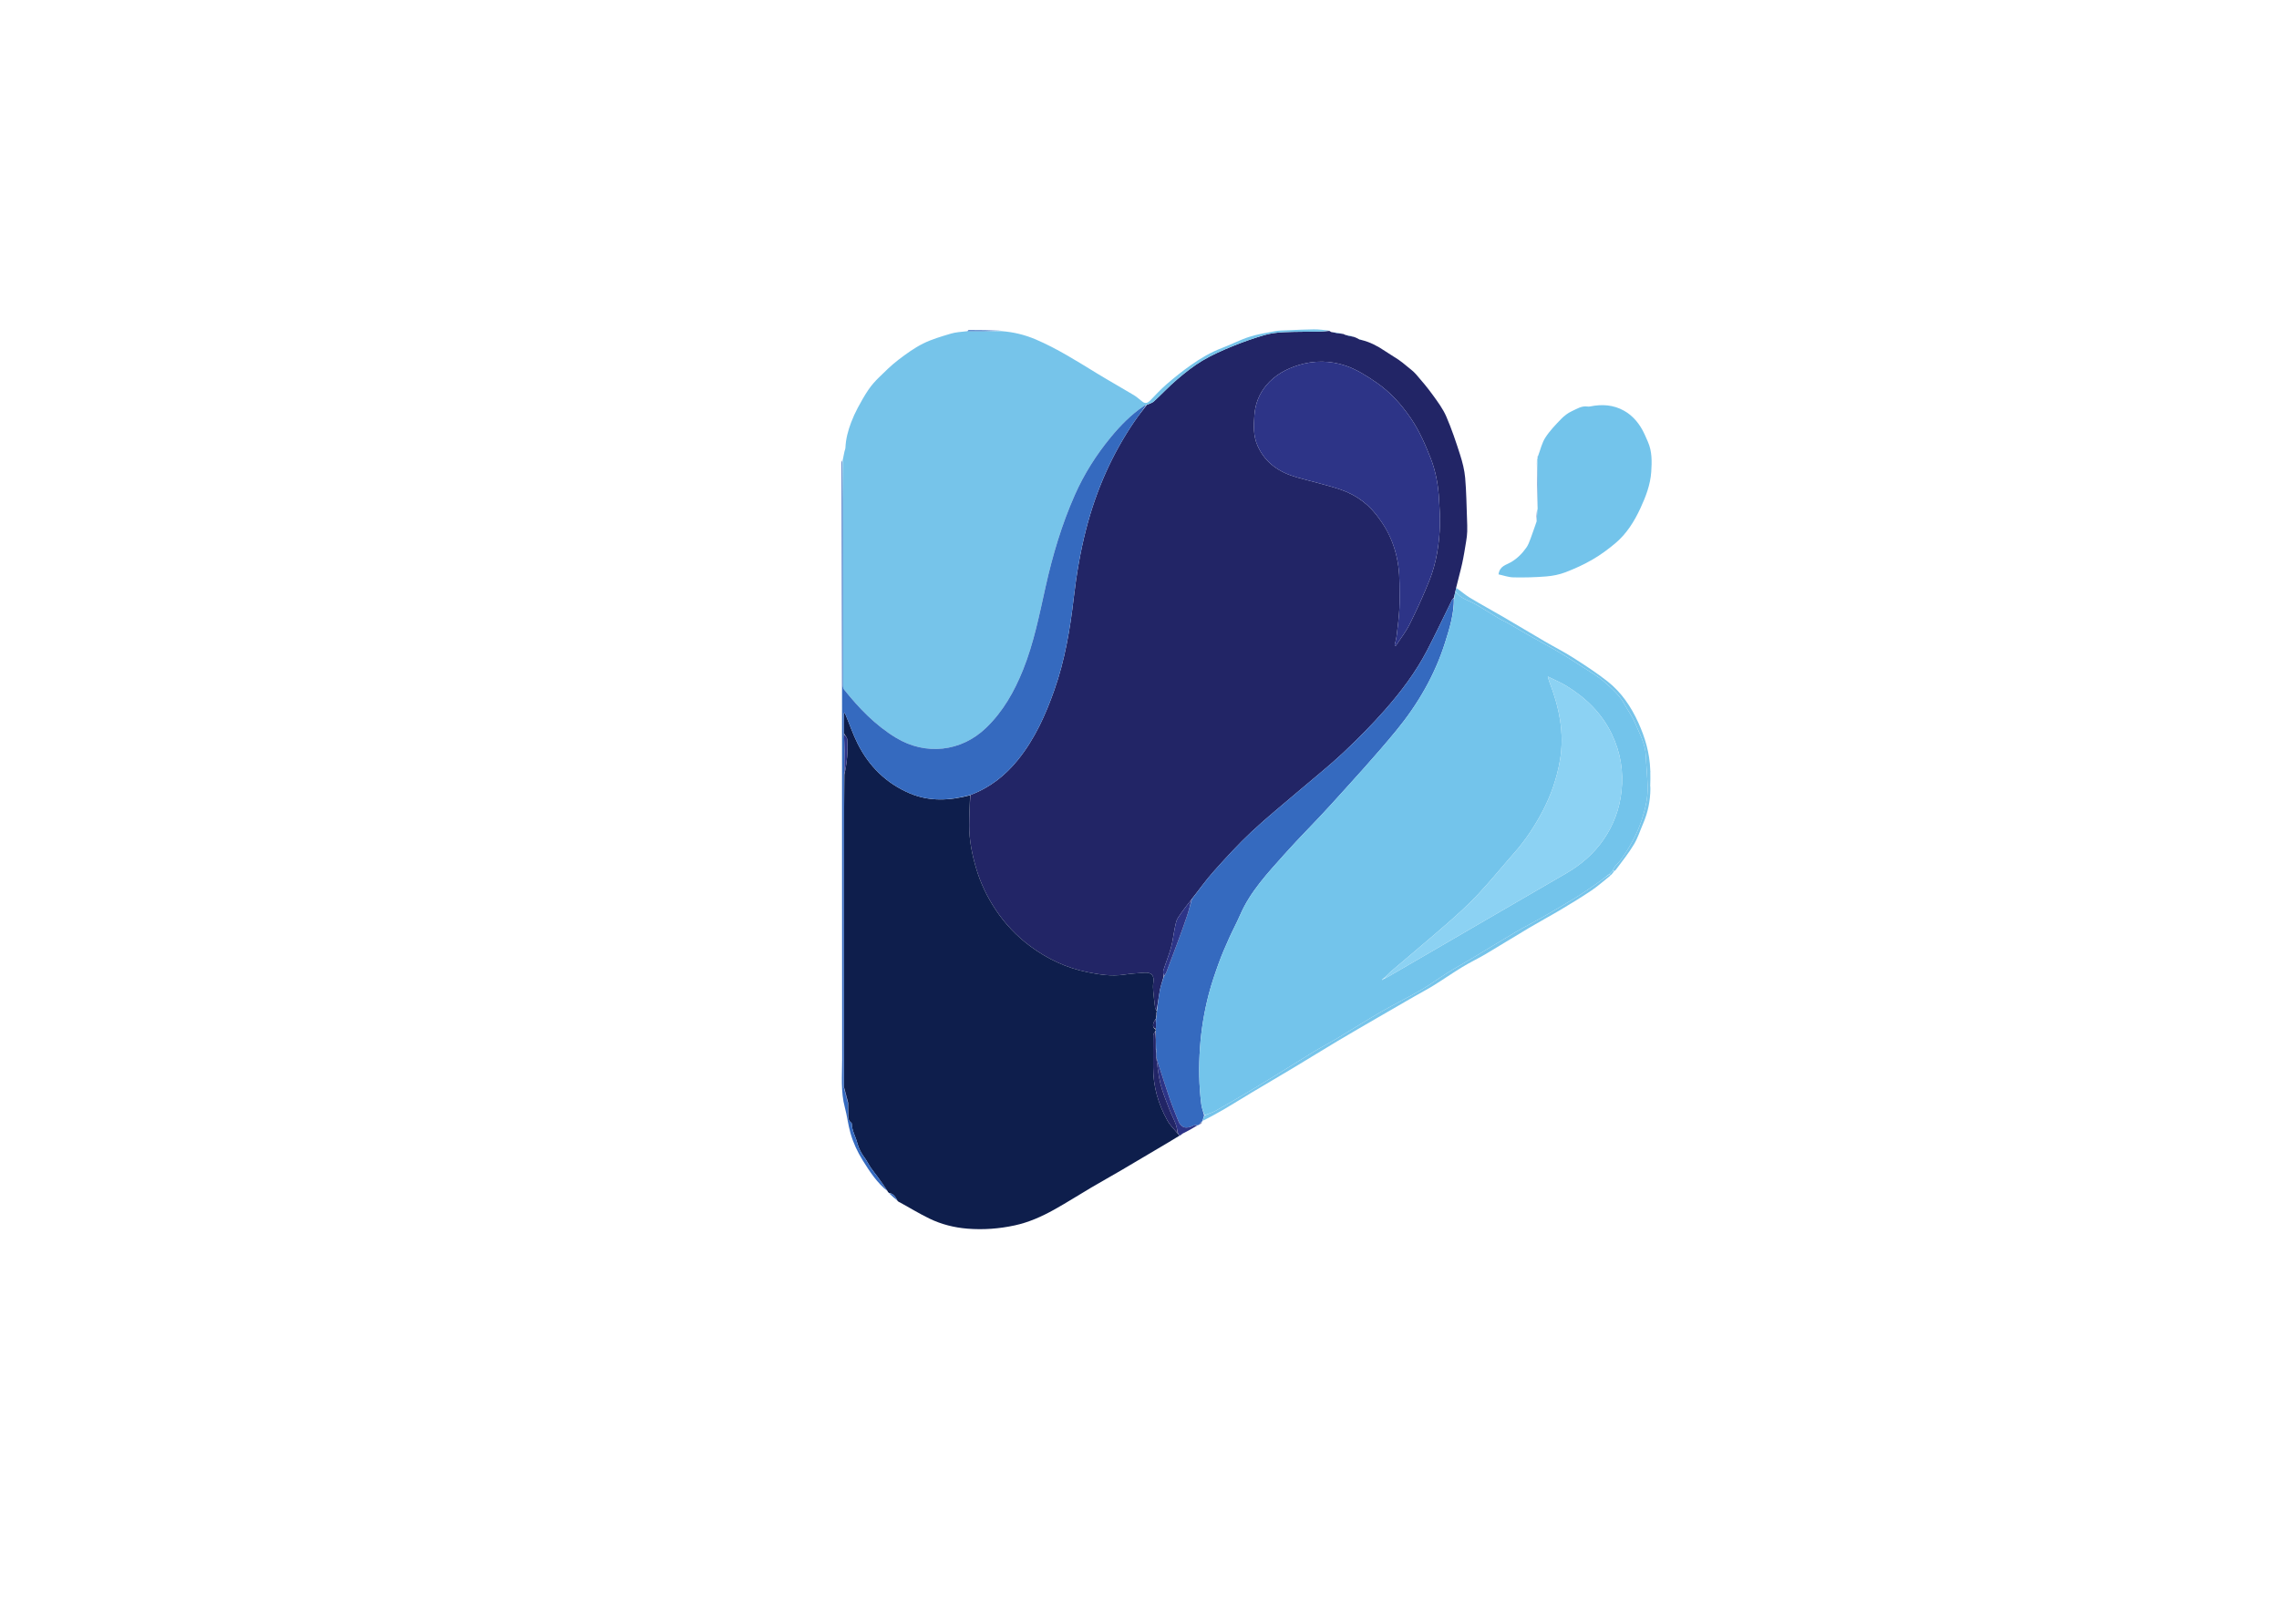
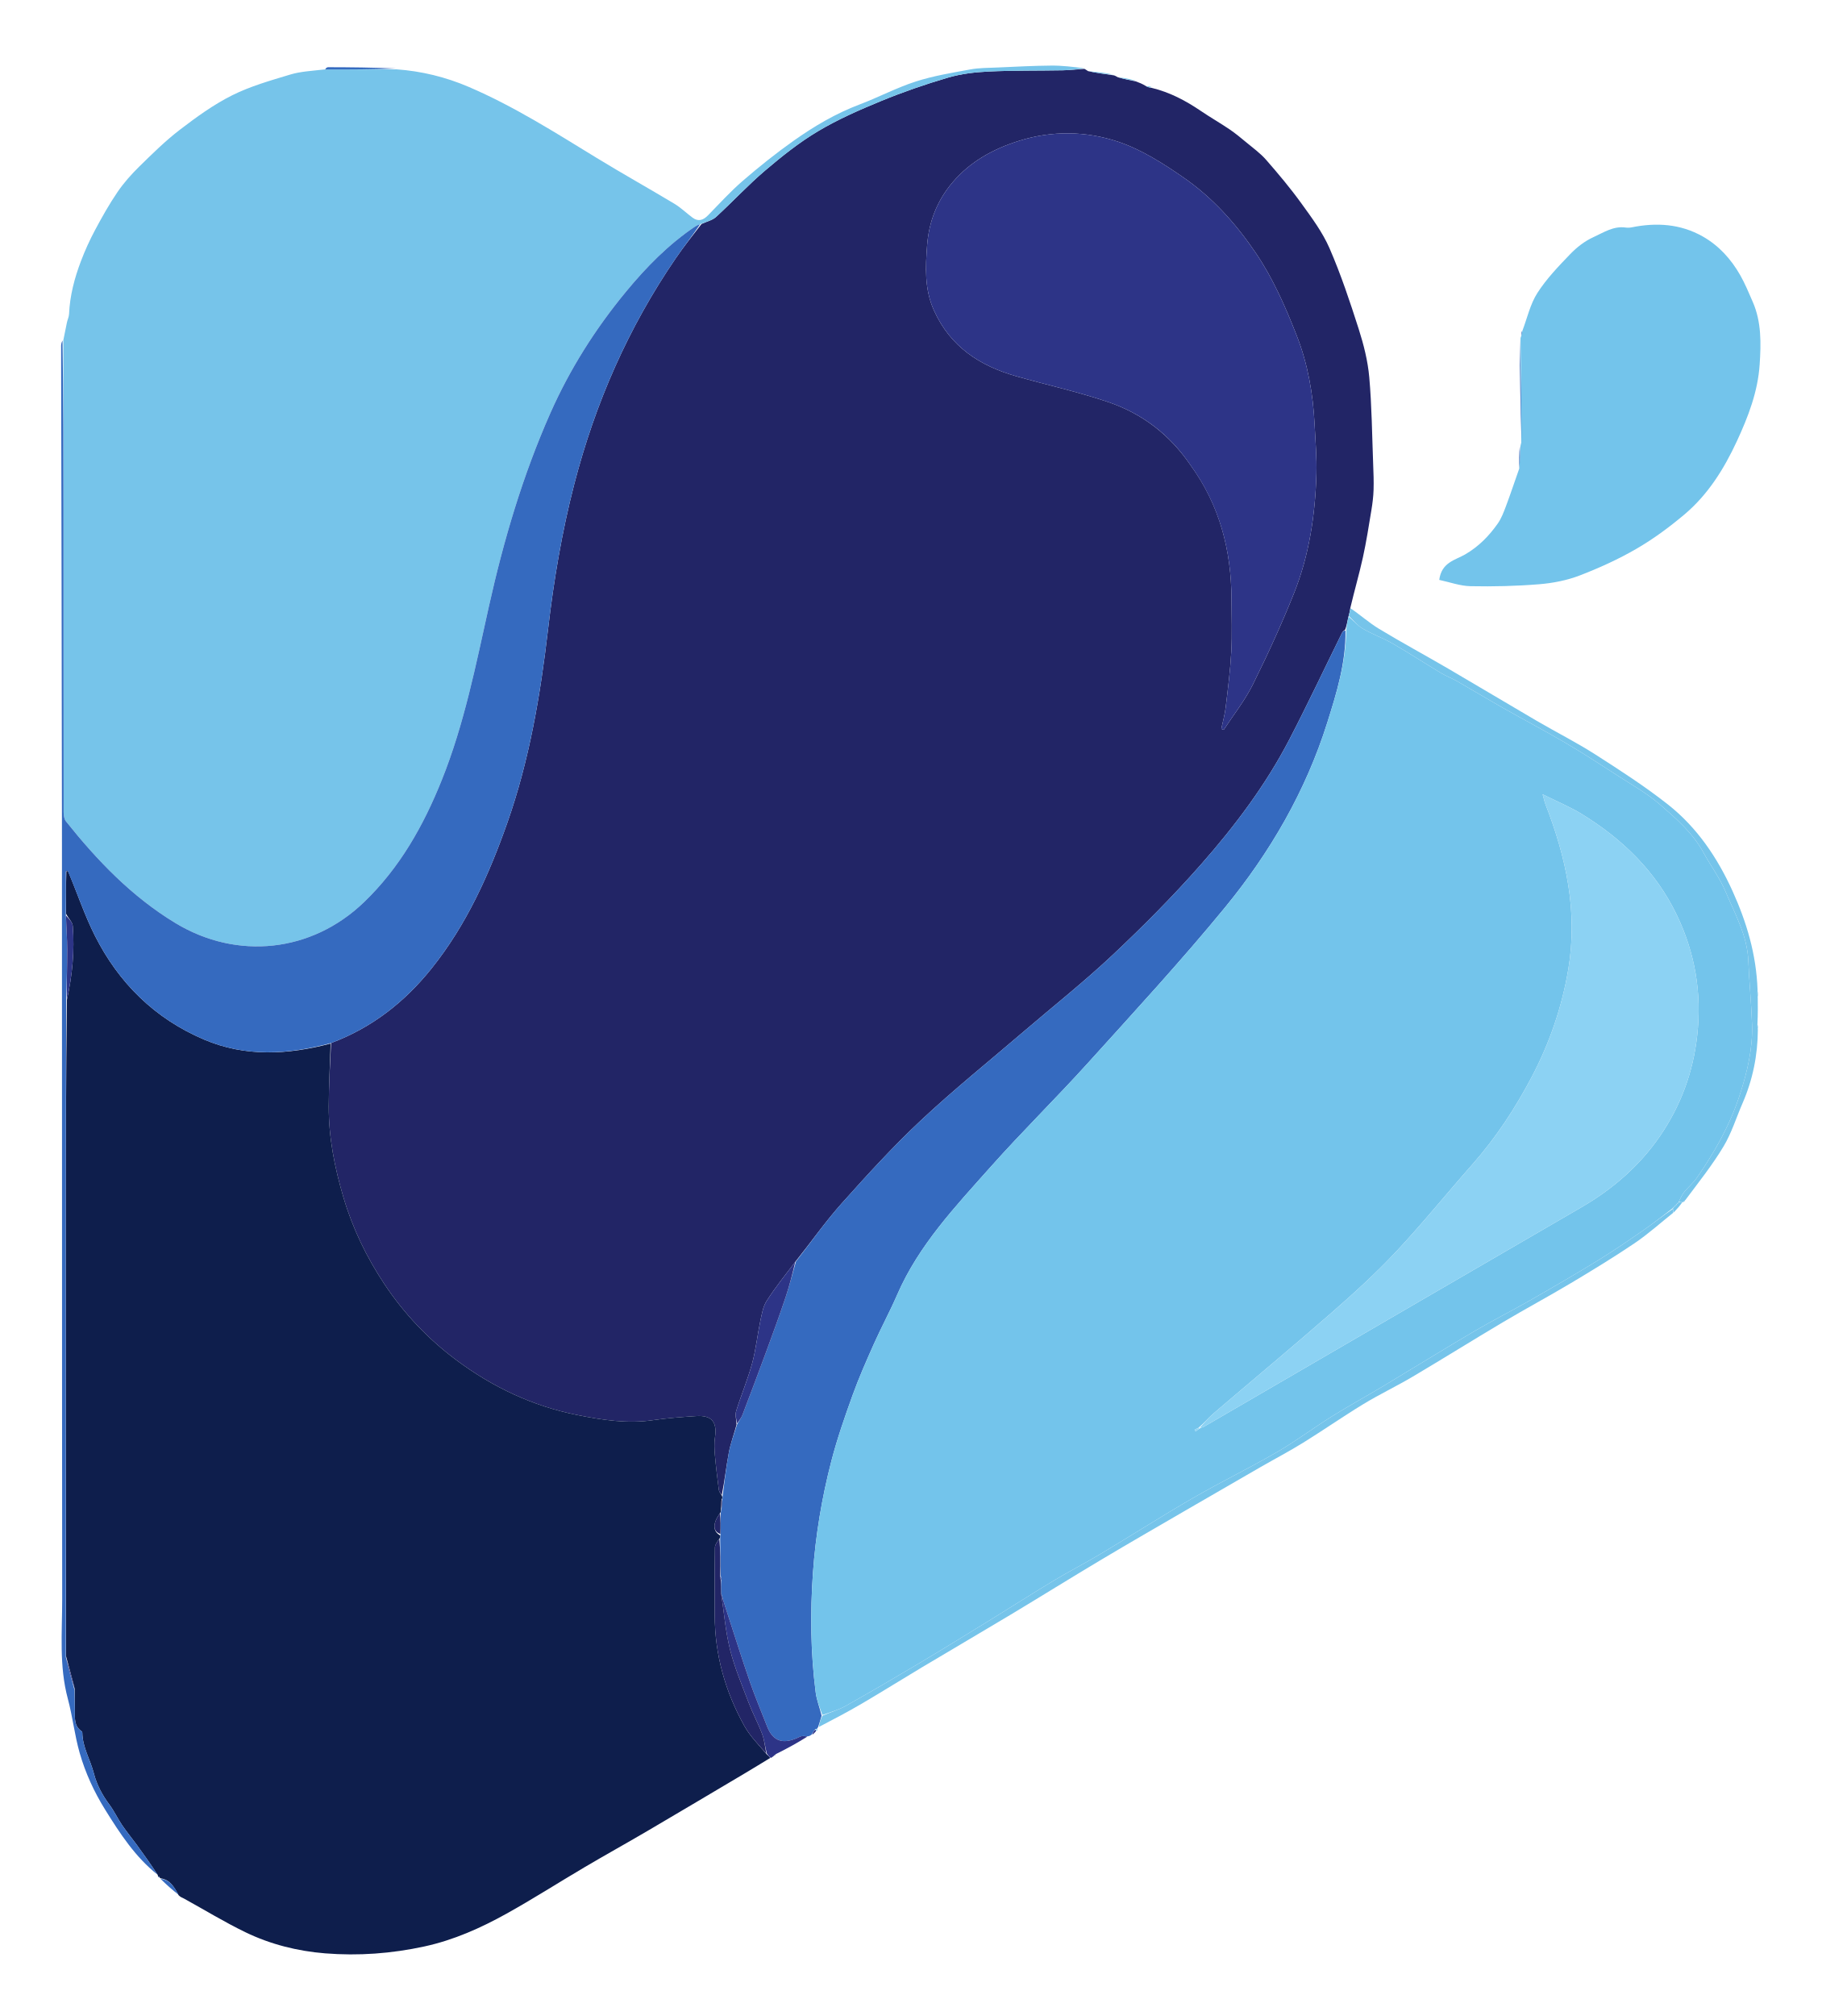
- <svg xmlns="http://www.w3.org/2000/svg" version="1.1" id="Layer_1" x="0px" y="0px" width="100%" viewBox="0 0 2415 1721" enable-background="new 0 0 2415 1721" xml:space="preserve">
+ <svg xmlns="http://www.w3.org/2000/svg" version="1.1" id="Layer_1" x="0px" y="0px" width="100%" viewBox="861 316 920 1018" enable-background="new 0 0 2415 1721" xml:space="preserve">
  <path fill="#222566" opacity="1" stroke="none" d=" M1423.742,354.072   C1424.194,354.254 1424.647,354.437 1425.566,354.987   C1428.95,355.948 1431.867,356.54 1434.783,357.132   C1436.323,357.699 1437.863,358.267 1439.684,359.398   C1440.909,360.106 1441.853,360.251 1442.797,360.396   C1451.82,362.585 1459.865,366.817 1467.498,372.001   C1472.246,375.226 1477.245,378.081 1482,381.295   C1484.931,383.275 1487.675,385.546 1490.397,387.814   C1493.854,390.695 1497.588,393.37 1500.521,396.729   C1506.708,403.812 1512.778,411.046 1518.282,418.663   C1523.518,425.907 1529.008,433.266 1532.535,441.379   C1538.279,454.595 1542.858,468.355 1547.256,482.101   C1549.787,490.013 1551.874,498.27 1552.602,506.51   C1553.89,521.087 1554.009,535.769 1554.572,550.409   C1554.737,554.719 1554.913,559.041 1554.775,563.348   C1554.666,566.764 1554.242,570.19 1553.683,573.567   C1552.358,581.564 1551.123,589.589 1549.38,597.499   C1547.558,605.768 1545.184,613.916 1543.072,622.826   C1542.804,624.691 1542.514,625.847 1542.076,627.389   C1541.556,629.801 1541.185,631.826 1540.464,633.918   C1539.699,634.48 1539.163,634.916 1538.885,635.48   C1529.993,653.502 1521.44,671.7 1512.177,689.529   C1500.232,712.522 1484.658,733.156 1467.625,752.497   C1453.577,768.448 1438.523,783.6 1423.032,798.168   C1408.528,811.808 1392.852,824.201 1377.716,837.17   C1360.43,851.981 1342.659,866.277 1326.057,881.819   C1311.991,894.987 1298.964,909.32 1286.101,923.695   C1277.824,932.946 1270.675,943.206 1262.708,953.148   C1257.638,959.779 1252.597,966.094 1248.253,972.857   C1246.417,975.715 1245.788,979.46 1245.063,982.898   C1243.552,990.069 1242.814,997.434 1240.884,1004.479   C1238.653,1012.626 1235.336,1020.47 1232.825,1028.55   C1232.222,1030.489 1232.941,1032.84 1233.034,1035.389   C1231.694,1040.34 1230.011,1044.835 1229.133,1049.483   C1227.789,1056.596 1226.999,1063.814 1225.583,1070.898   C1224.804,1069.967 1224.178,1069.155 1224.067,1068.279   C1223.323,1062.386 1222.582,1056.488 1222.065,1050.573   C1221.812,1047.683 1221.688,1044.697 1222.121,1041.848   C1223.307,1034.031 1220.468,1030.533 1212.586,1031.062   C1205.335,1031.548 1198.062,1032.064 1190.88,1033.122   C1177.858,1035.041 1165.073,1033.025 1152.495,1030.507   C1130.142,1026.032 1109.904,1016.507 1091.561,1002.842   C1077.157,992.111 1064.987,979.224 1055.142,964.394   C1046.172,950.882 1039.118,936.359 1034.45,920.559   C1030.005,905.512 1026.999,890.422 1027.048,874.787   C1027.082,864.174 1027.665,853.563 1028.229,842.687   C1049.011,834.897 1065.484,821.909 1079.063,804.927   C1096.651,782.932 1107.991,757.72 1117.259,731.422   C1128.411,699.775 1133.953,666.913 1137.818,633.757   C1140.703,609.011 1144.814,584.541 1151.064,560.422   C1161.669,519.497 1178.4,481.332 1202.322,446.412   C1206.335,440.554 1210.75,434.972 1215.33,429.113   C1218.039,427.851 1220.846,427.226 1222.68,425.542   C1231.059,417.853 1238.819,409.459 1247.469,402.103   C1255.91,394.924 1264.694,387.913 1274.182,382.262   C1284.266,376.254 1295.166,371.473 1306.057,367   C1317.08,362.473 1328.4,358.547 1339.836,355.199   C1346.432,353.268 1353.489,352.438 1360.386,352.111   C1372.825,351.521 1385.301,351.727 1397.76,351.498   C1401.419,351.43 1405.071,351.018 1408.725,350.764   C1409.181,351.019 1409.636,351.273 1410.587,351.921   C1415.302,352.9 1419.522,353.486 1423.742,354.072  M1462.45,551.069   C1477.028,571.152 1482.909,593.894 1483.009,618.394   C1483.045,627.313 1483.384,636.253 1482.906,645.146   C1482.401,654.545 1481.19,663.913 1480.072,673.268   C1479.639,676.897 1478.617,680.456 1477.863,684.046   C1478.273,684.205 1478.683,684.364 1479.093,684.522   C1484.037,676.956 1489.76,669.776 1493.757,661.739   C1501.273,646.622 1508.324,631.221 1514.593,615.548   C1522.289,596.305 1525.309,575.944 1525.907,555.298   C1526.146,547.023 1525.407,538.714 1524.994,530.426   C1524.225,514.963 1521.608,499.837 1515.929,485.38   C1510.219,470.845 1503.998,456.567 1495.151,443.544   C1485.154,428.825 1473.355,415.706 1458.792,405.639   C1448.487,398.515 1437.49,391.49 1425.751,387.559   C1409.601,382.15 1392.391,381.866 1375.741,387.099   C1362.788,391.17 1351.183,397.429 1342.103,408.115   C1334.194,417.421 1330.149,428.225 1329.279,439.899   C1328.46,450.869 1327.871,461.981 1332.721,472.734   C1341.019,491.131 1355.899,500.753 1374.391,506.016   C1389.838,510.412 1405.594,513.86 1420.772,519.025   C1437.804,524.82 1451.794,535.383 1462.45,551.069  z" />
  <path fill="#0E1E4C" opacity="1" stroke="none" d=" M1028.002,842.952   C1027.665,853.563 1027.082,864.174 1027.048,874.787   C1026.999,890.422 1030.005,905.512 1034.45,920.559   C1039.118,936.359 1046.172,950.882 1055.142,964.394   C1064.987,979.224 1077.157,992.111 1091.561,1002.842   C1109.904,1016.507 1130.142,1026.032 1152.495,1030.507   C1165.073,1033.025 1177.858,1035.041 1190.88,1033.122   C1198.062,1032.064 1205.335,1031.548 1212.586,1031.062   C1220.468,1030.533 1223.307,1034.031 1222.121,1041.848   C1221.688,1044.697 1221.812,1047.683 1222.065,1050.573   C1222.582,1056.488 1223.323,1062.386 1224.067,1068.279   C1224.178,1069.155 1224.804,1069.967 1225.605,1071.233   C1225.969,1072.1 1225.919,1072.544 1225.525,1073.065   C1225.18,1074.772 1225.179,1076.4 1225.167,1078.364   C1225.118,1079.144 1225.078,1079.59 1224.665,1080.089   C1220.833,1085.398 1220.996,1089.242 1224.8,1091.362   C1224.809,1092.1 1224.772,1092.522 1224.348,1092.982   C1223.313,1094.484 1222.126,1095.94 1222.105,1097.412   C1221.946,1108.785 1222.013,1120.161 1222.01,1131.536   C1222.004,1151.547 1227.327,1170.21 1236.98,1187.566   C1239.886,1192.792 1244.322,1197.167 1248.35,1201.934   C1249.108,1202.517 1249.574,1203.099 1250.04,1203.681   C1245.982,1206.145 1241.945,1208.646 1237.861,1211.068   C1221.182,1220.961 1204.515,1230.877 1187.788,1240.69   C1177.357,1246.81 1166.774,1252.671 1156.355,1258.812   C1143.148,1266.597 1130.227,1274.888 1116.832,1282.329   C1103.763,1289.59 1090.163,1295.665 1075.347,1298.883   C1058.76,1302.487 1042.032,1303.711 1025.234,1302.365   C1011.292,1301.247 997.636,1297.831 984.997,1291.719   C974.393,1286.592 964.302,1280.407 953.968,1274.718   C953.14,1274.263 952.189,1274.031 951.196,1272.993   C948.933,1268.696 946.753,1265.12 942.046,1264.468   C942.046,1264.468 941.719,1264.289 941.619,1264.001   C941.518,1263.714 941.272,1263.489 941.272,1263.489   C941.272,1263.489 940.956,1263.596 940.956,1263.596   C940.956,1263.596 940.681,1263.335 940.7,1262.825   C937.139,1257.347 933.582,1252.361 929.969,1247.417   C927.569,1244.132 924.957,1240.997 922.68,1237.631   C920.405,1234.268 918.681,1230.515 916.264,1227.269   C912.665,1222.435 909.94,1217.394 908.401,1211.447   C906.627,1204.589 902.678,1198.331 902.581,1190.96   C902.577,1190.672 902.335,1190.29 902.088,1190.116   C898.337,1187.476 898.841,1183.52 898.804,1179.711   C898.769,1176.215 898.668,1172.72 898.719,1168.796   C897.371,1163.201 895.902,1158.035 894.38,1152.414   C894.288,1080.327 894.215,1008.695 894.219,937.065   C894.222,898.419 894.356,859.773 894.77,820.967   C897.554,808.517 898.722,796.111 897.759,783.608   C897.606,781.623 895.598,779.782 894.391,777.419   C894.321,770.013 894.308,763.063 894.514,756.035   C894.733,755.957 895.113,755.687 895.383,755.948   C900.019,766.961 903.69,778.062 908.89,788.393   C920.949,812.354 939.17,830.342 964.041,840.926   C985.003,849.846 1006.48,848.608 1028.002,842.952  z" />
  <path fill="#76C4EA" opacity="1" stroke="none" d=" M1408.532,350.446   C1405.071,351.018 1401.419,351.43 1397.76,351.498   C1385.301,351.727 1372.825,351.521 1360.386,352.111   C1353.489,352.438 1346.432,353.268 1339.836,355.199   C1328.4,358.547 1317.08,362.473 1306.057,367   C1295.166,371.473 1284.266,376.254 1274.182,382.262   C1264.694,387.913 1255.91,394.924 1247.469,402.103   C1238.819,409.459 1231.059,417.853 1222.68,425.542   C1220.846,427.226 1218.039,427.851 1214.994,429.072   C1213.587,429.567 1212.827,429.895 1212.151,430.349   C1198.628,439.43 1187.386,450.92 1177.076,463.422   C1161.635,482.147 1148.778,502.472 1138.947,524.673   C1125.092,555.958 1115.44,588.586 1108.003,621.921   C1101.385,651.587 1095.545,681.459 1084.157,709.842   C1074.894,732.929 1062.935,754.219 1044.77,771.648   C1018.424,796.928 980.83,801.022 949.568,782.091   C927.573,768.773 910.17,750.597 894.304,730.747   C893.395,729.609 893.137,727.684 893.135,726.124   C893.068,675.481 893.075,624.838 893.058,574.195   C893.048,545.384 893.015,516.573 892.992,487.763   C893.595,484.773 894.172,481.779 894.813,478.798   C895.12,477.372 895.819,475.984 895.881,474.559   C896.281,465.273 898.635,456.414 901.9,447.814   C903.924,442.482 906.301,437.243 908.988,432.214   C912.498,425.647 916.158,419.114 920.348,412.971   C923.517,408.327 927.339,404.034 931.365,400.089   C937.949,393.639 944.554,387.103 951.85,381.517   C960.206,375.118 968.878,368.82 978.242,364.136   C987.477,359.517 997.653,356.652 1007.605,353.644   C1012.843,352.061 1018.485,351.817 1024.839,351.069   C1037.552,351.114 1049.37,351.058 1061.187,351.003   C1073.857,351.899 1086.057,354.873 1097.7,359.859   C1120.465,369.609 1141.304,382.857 1162.355,395.732   C1175.306,403.653 1188.578,411.046 1201.591,418.866   C1204.875,420.838 1207.684,423.588 1210.778,425.89   C1213.712,428.073 1216.203,427.188 1218.599,424.742   C1224.377,418.845 1229.943,412.685 1236.176,407.304   C1244.382,400.22 1252.888,393.419 1261.734,387.158   C1272.129,379.799 1283.079,373.314 1295.12,368.77   C1304.676,365.164 1313.794,360.304 1323.486,357.176   C1332.415,354.294 1341.811,352.768 1351.078,351.061   C1355.552,350.236 1360.199,350.286 1364.774,350.085   C1373.873,349.685 1382.976,349.19 1392.081,349.12   C1397.497,349.078 1402.919,349.768 1408.532,350.446  z" />
  <path fill="#356ABF" opacity="1" stroke="none" d=" M1225.039,1080.035   C1225.078,1079.59 1225.118,1079.144 1225.419,1078.094   C1225.744,1075.988 1225.806,1074.487 1225.869,1072.987   C1225.919,1072.544 1225.969,1072.1 1225.997,1071.322   C1226.999,1063.814 1227.789,1056.596 1229.133,1049.483   C1230.011,1044.835 1231.694,1040.34 1233.318,1035.2   C1234.442,1033.201 1235.475,1031.859 1236.054,1030.344   C1240.092,1019.775 1244.092,1009.191 1247.994,998.571   C1251.374,989.373 1254.744,980.166 1257.858,970.876   C1259.826,965.005 1261.315,958.973 1263.02,953.014   C1270.675,943.206 1277.824,932.946 1286.101,923.695   C1298.964,909.32 1311.991,894.987 1326.057,881.819   C1342.659,866.277 1360.43,851.981 1377.716,837.17   C1392.852,824.201 1408.528,811.808 1423.032,798.168   C1438.523,783.6 1453.577,768.448 1467.625,752.497   C1484.658,733.156 1500.232,712.522 1512.177,689.529   C1521.44,671.7 1529.993,653.502 1538.885,635.48   C1539.163,634.916 1539.699,634.48 1540.592,634.372   C1540.8,650.766 1536.114,665.901 1531.384,680.925   C1520.496,715.507 1502.502,746.484 1479.68,774.287   C1457.534,801.268 1433.815,826.974 1410.391,852.883   C1394.321,870.658 1377.164,887.457 1361.24,905.357   C1343.515,925.284 1325.014,944.76 1314.153,969.795   C1310.514,978.182 1306.137,986.247 1302.407,994.597   C1298.574,1003.176 1294.777,1011.8 1291.589,1020.63   C1287.663,1031.507 1283.847,1042.477 1280.944,1053.657   C1276.11,1072.274 1272.935,1091.198 1271.594,1110.465   C1270.194,1130.588 1270.429,1150.61 1272.994,1170.591   C1273.49,1174.46 1274.985,1178.2 1275.993,1182.365   C1275.397,1184.494 1274.826,1186.256 1274.255,1188.019   C1274.162,1188.194 1274.07,1188.369 1273.77,1188.819   C1273.562,1189.093 1273.256,1189.038 1272.905,1189.067   C1272.026,1190.021 1271.497,1190.946 1270.969,1191.87   C1270.497,1192.237 1270.024,1192.604 1269.134,1192.766   C1267.48,1192.681 1266.076,1192.46 1265.039,1192.977   C1256.716,1197.128 1251.44,1195.503 1248.441,1187.743   C1245.564,1180.298 1242.409,1172.951 1239.809,1165.411   C1235.519,1152.968 1231.573,1140.406 1227.492,1127.891   C1226.725,1125.539 1226.004,1123.172 1225.23,1120.392   C1225.165,1117.984 1225.132,1115.996 1225.308,1113.851   C1225.349,1113.131 1225.181,1112.569 1225.014,1111.537   C1224.922,1105.027 1224.829,1098.985 1224.736,1092.944   C1224.772,1092.522 1224.809,1092.1 1224.899,1090.908   C1224.982,1086.771 1225.01,1083.403 1225.039,1080.035  z" />
  <path fill="#356ABF" opacity="1" stroke="none" d=" M892.573,487.952   C893.015,516.573 893.048,545.384 893.058,574.195   C893.075,624.838 893.068,675.481 893.135,726.124   C893.137,727.684 893.395,729.609 894.304,730.747   C910.17,750.597 927.573,768.773 949.568,782.091   C980.83,801.022 1018.424,796.928 1044.77,771.648   C1062.935,754.219 1074.894,732.929 1084.157,709.842   C1095.545,681.459 1101.385,651.587 1108.003,621.921   C1115.44,588.586 1125.092,555.958 1138.947,524.673   C1148.778,502.472 1161.635,482.147 1177.076,463.422   C1187.386,450.92 1198.628,439.43 1212.151,430.349   C1212.827,429.895 1213.587,429.567 1214.644,429.221   C1210.75,434.972 1206.335,440.554 1202.322,446.412   C1178.4,481.332 1161.669,519.497 1151.064,560.422   C1144.814,584.541 1140.703,609.011 1137.818,633.757   C1133.953,666.913 1128.411,699.775 1117.259,731.422   C1107.991,757.72 1096.651,782.932 1079.063,804.927   C1065.484,821.909 1049.011,834.897 1028.229,842.687   C1006.48,848.608 985.003,849.846 964.041,840.926   C939.17,830.342 920.949,812.354 908.89,788.393   C903.69,778.062 900.019,766.961 895.242,755.81   C894.652,755.644 894.474,755.879 894.295,756.114   C894.308,763.063 894.321,770.013 894.267,777.838   C894.469,784.301 894.957,789.888 894.957,795.475   C894.958,804.026 894.623,812.577 894.43,821.128   C894.356,859.773 894.222,898.419 894.219,937.065   C894.215,1008.695 894.288,1080.327 894.256,1152.836   C895.654,1158.884 897.125,1164.055 898.597,1169.225   C898.668,1172.72 898.769,1176.215 898.804,1179.711   C898.841,1183.52 898.337,1187.476 902.088,1190.116   C902.335,1190.29 902.577,1190.672 902.581,1190.96   C902.678,1198.331 906.627,1204.589 908.401,1211.447   C909.94,1217.394 912.665,1222.435 916.264,1227.269   C918.681,1230.515 920.405,1234.268 922.68,1237.631   C924.957,1240.997 927.569,1244.132 929.969,1247.417   C933.582,1252.361 937.139,1257.347 940.601,1262.664   C929.393,1253.779 921.677,1241.981 914.132,1229.841   C908.499,1220.776 904.151,1211.293 901.255,1201.209   C898.679,1192.242 897.692,1182.827 895.264,1173.809   C890.788,1157.188 892.425,1140.288 892.407,1123.495   C892.272,993.342 892.368,863.188 892.288,733.035   C892.238,652.221 892.005,571.406 891.868,490.592   C891.867,489.775 892.054,488.958 892.573,487.952  z" />
  <path fill="#73C4EB" opacity="1" stroke="none" d=" M1628.992,541.064   C1629.048,540.794 1629.105,540.524 1629.367,539.52   C1629.381,521.459 1629.19,504.131 1628.998,486.803   C1629.037,486.6 1629.076,486.397 1629.358,485.669   C1629.719,484.424 1629.839,483.705 1629.958,482.985   C1632.398,476.583 1633.894,469.575 1637.516,463.932   C1642.11,456.776 1648.169,450.476 1654.112,444.304   C1657.402,440.886 1661.415,437.751 1665.7,435.81   C1670.86,433.473 1675.922,429.991 1682.16,430.905   C1683.131,431.047 1684.179,430.994 1685.144,430.799   C1697.633,428.276 1709.766,429.028 1721.027,435.401   C1729.145,439.995 1735.295,446.794 1739.9,454.839   C1742.38,459.174 1744.292,463.848 1746.299,468.44   C1750.736,478.59 1750.49,489.396 1749.787,500.037   C1748.883,513.726 1744.024,526.396 1738.273,538.793   C1731.755,552.842 1723.665,565.774 1711.789,575.787   C1704.228,582.161 1696.148,588.122 1687.61,593.079   C1678.492,598.373 1668.766,602.8 1658.913,606.583   C1652.471,609.056 1645.391,610.448 1638.49,611.012   C1626.957,611.953 1615.329,612.234 1603.757,612.004   C1598.427,611.898 1593.135,609.925 1587.949,608.825   C1589.105,599.892 1596.117,598.811 1600.986,595.986   C1607.848,592.004 1613.082,586.656 1617.494,580.378   C1619.388,577.682 1620.579,574.43 1621.753,571.304   C1623.975,565.388 1625.954,559.382 1628.318,552.702   C1628.733,548.348 1628.862,544.706 1628.992,541.064  z" />
  <path fill="#76C4EA" opacity="1" stroke="none" d=" M1274.632,1188.035   C1274.826,1186.256 1275.397,1184.494 1276.39,1182.365   C1280.555,1180.523 1284.525,1179.451 1288,1177.499   C1300.37,1170.552 1312.63,1163.403 1324.821,1156.144   C1336.813,1149.003 1348.691,1141.67 1360.58,1134.357   C1371.503,1127.637 1382.303,1120.713 1393.292,1114.103   C1400.999,1109.468 1409.026,1105.367 1416.744,1100.749   C1432.468,1091.34 1447.921,1081.471 1463.783,1072.305   C1477.631,1064.304 1492.062,1057.31 1505.903,1049.296   C1515.429,1043.78 1524.281,1037.113 1533.63,1031.274   C1542.036,1026.023 1550.751,1021.269 1559.253,1016.17   C1574.725,1006.892 1590.064,997.388 1605.61,988.238   C1614.866,982.789 1624.485,977.961 1633.81,972.625   C1645.434,965.974 1657.028,959.256 1668.438,952.246   C1676.417,947.344 1684.137,942.007 1691.837,936.668   C1696.681,933.308 1701.275,929.587 1705.997,926.419   C1706.065,927.329 1706.117,927.848 1706.169,928.367   C1699.646,933.554 1693.418,939.177 1686.533,943.827   C1675.988,950.949 1665.09,957.566 1654.159,964.09   C1643.054,970.717 1631.641,976.827 1620.518,983.425   C1605.099,992.572 1589.89,1002.074 1574.461,1011.204   C1566.309,1016.028 1557.71,1020.106 1549.618,1025.022   C1539.326,1031.274 1529.434,1038.181 1519.196,1044.524   C1512.218,1048.848 1504.923,1052.658 1497.803,1056.754   C1485.293,1063.95 1472.796,1071.167 1460.318,1078.418   C1445.989,1086.744 1431.622,1095.008 1417.39,1103.496   C1401.965,1112.697 1386.714,1122.189 1371.316,1131.435   C1356.553,1140.299 1341.676,1148.972 1326.892,1157.8   C1316.688,1163.892 1306.617,1170.208 1296.37,1176.225   C1289.354,1180.345 1282.136,1184.121 1274.632,1188.035  z" />
  <path fill="#76C4EA" opacity="1" stroke="none" d=" M1542.225,627.004   C1542.514,625.847 1542.804,624.691 1543.147,623.169   C1547.963,626.412 1552.458,630.464 1557.544,633.539   C1569.058,640.501 1580.912,646.898 1592.539,653.676   C1607.451,662.37 1622.24,671.273 1637.149,679.972   C1646.995,685.717 1657.215,690.86 1666.806,696.993   C1679.318,704.995 1691.862,713.092 1703.504,722.275   C1718.142,733.82 1728.455,749.097 1736.117,766.018   C1743.184,781.625 1748.089,797.881 1748.72,815.798   C1748.553,817.615 1748.687,818.773 1748.821,819.931   C1748.866,823.998 1748.911,828.065 1748.678,832.784   C1748.559,834.277 1748.718,835.118 1748.876,835.958   C1748.796,848.83 1746.315,861.197 1741.164,873.02   C1737.985,880.316 1735.625,888.09 1731.57,894.854   C1725.964,904.204 1719.107,912.804 1712.253,921.975   C1711.504,922.497 1711.29,922.77 1711.076,923.042   C1711.076,923.042 1711.067,923.086 1710.717,923.062   C1709.919,923.019 1709.47,922.999 1709.017,922.616   C1709.928,920.748 1710.687,919.114 1711.795,917.767   C1713.794,915.339 1716.295,913.286 1718.073,910.72   C1727.101,897.694 1734.818,884.034 1739.761,868.805   C1743.524,857.21 1746.34,845.554 1745.935,833.356   C1745.579,822.612 1744.494,811.893 1744.053,801.15   C1743.528,788.38 1737.297,777.505 1732.55,766.211   C1729.636,759.278 1724.967,753.1 1721.347,746.442   C1715.965,736.543 1707.56,729.319 1699.32,722.166   C1692.954,716.639 1685.424,712.427 1678.292,707.815   C1669.504,702.132 1660.721,696.422 1651.701,691.122   C1641.308,685.015 1630.625,679.403 1620.133,673.462   C1612.37,669.065 1604.735,664.442 1596.992,660.01   C1594.365,658.506 1591.481,657.444 1588.891,655.889   C1580.72,650.983 1572.731,645.768 1564.476,641.013   C1559.565,638.183 1554.127,636.264 1549.237,633.405   C1546.565,631.843 1544.541,629.174 1542.225,627.004  z" />
  <path fill="#2D3487" opacity="1" stroke="none" d=" M1225.262,1120.811   C1226.004,1123.172 1226.725,1125.539 1227.492,1127.891   C1231.573,1140.406 1235.519,1152.968 1239.809,1165.411   C1242.409,1172.951 1245.564,1180.298 1248.441,1187.743   C1251.44,1195.503 1256.716,1197.128 1265.039,1192.977   C1266.076,1192.46 1267.48,1192.681 1268.848,1192.882   C1263.88,1196.011 1258.779,1198.819 1253.173,1201.603   C1252.476,1201.864 1252.284,1202.149 1252.092,1202.433   C1251.609,1202.864 1251.127,1203.296 1250.342,1203.704   C1249.574,1203.099 1249.108,1202.517 1248.338,1201.503   C1247.373,1197.915 1247.092,1194.617 1245.968,1191.637   C1243.941,1186.264 1241.182,1181.167 1239.14,1175.798   C1235.771,1166.938 1232.041,1158.126 1229.741,1148.973   C1227.434,1139.791 1226.691,1130.215 1225.262,1120.811  z" />
  <path fill="#356ABF" opacity="1" stroke="none" d=" M1628.576,486.98   C1629.19,504.131 1629.381,521.459 1629.52,539.135   C1629.029,522.042 1628.592,504.6 1628.576,486.98  z" />
  <path fill="#356ABF" opacity="1" stroke="none" d=" M1061.012,350.58   C1049.37,351.058 1037.552,351.114 1025.257,351.081   C1025.41,350.624 1026.041,349.932 1026.671,349.934   C1038.06,349.959 1049.449,350.067 1061.012,350.58  z" />
  <path fill="#76C4EA" opacity="1" stroke="none" d=" M1423.6,353.728   C1419.522,353.486 1415.302,352.9 1410.978,352.008   C1415.068,352.263 1419.263,352.824 1423.6,353.728  z" />
  <path fill="#356ABF" opacity="1" stroke="none" d=" M942.101,1264.766   C946.753,1265.12 948.933,1268.696 951.073,1272.66   C948.085,1270.373 945.12,1267.718 942.101,1264.766  z" />
  <path fill="#76C4EA" opacity="1" stroke="none" d=" M1434.712,356.769   C1431.867,356.54 1428.95,355.948 1425.925,355.065   C1428.758,355.319 1431.7,355.863 1434.712,356.769  z" />
  <path fill="#356ABF" opacity="1" stroke="none" d=" M1628.621,541.262   C1628.862,544.706 1628.733,548.348 1628.442,552.318   C1628.271,548.917 1628.26,545.188 1628.621,541.262  z" />
  <path fill="#73C4EB" opacity="1" stroke="none" d=" M1709.021,922.979   C1709.47,922.999 1709.919,923.019 1710.703,923.079   C1709.602,924.746 1708.166,926.373 1706.449,928.184   C1706.117,927.848 1706.065,927.329 1706.008,926.404   C1706.004,925.998 1706.029,925.971 1706.24,925.875   C1706.713,925.591 1706.886,925.342 1706.985,925.015   C1707,925 1707.029,924.97 1707.24,924.873   C1707.714,924.59 1707.887,924.34 1707.985,924.014   C1708,924 1708.029,923.971 1708.24,923.875   C1708.713,923.59 1708.887,923.341 1708.983,923.017   C1708.995,923.004 1709.021,922.979 1709.021,922.979  z" />
  <path fill="#76C4EA" opacity="1" stroke="none" d=" M1442.757,360.034   C1441.853,360.251 1440.909,360.106 1439.983,359.677   C1440.907,359.486 1441.812,359.58 1442.757,360.034  z" />
  <path fill="#2D3487" opacity="1" stroke="none" d=" M1271.262,1191.958   C1271.497,1190.946 1272.026,1190.021 1272.861,1189.359   C1273.146,1189.817 1273.122,1190.012 1273.099,1190.208   C1272.584,1190.82 1272.07,1191.433 1271.262,1191.958  z" />
  <path fill="#73C4EB" opacity="1" stroke="none" d=" M1748.891,819.546   C1748.687,818.773 1748.553,817.615 1748.658,816.248   C1748.919,817.08 1748.94,818.121 1748.891,819.546  z" />
  <path fill="#356ABF" opacity="1" stroke="none" d=" M1629.671,483.104   C1629.839,483.705 1629.719,484.424 1629.488,485.388   C1629.379,484.829 1629.381,484.026 1629.671,483.104  z" />
  <path fill="#73C4EB" opacity="1" stroke="none" d=" M1748.931,835.597   C1748.718,835.118 1748.559,834.277 1748.618,833.249   C1748.885,833.786 1748.935,834.511 1748.931,835.597  z" />
  <path fill="#76C4EA" opacity="1" stroke="none" d=" M1273.33,1190.103   C1273.122,1190.012 1273.146,1189.817 1273.213,1189.329   C1273.256,1189.038 1273.562,1189.093 1273.716,1189.111   C1274.008,1189.504 1273.905,1189.794 1273.33,1190.103  z" />
  <path fill="#222566" opacity="1" stroke="none" d=" M1252.342,1202.348   C1252.284,1202.149 1252.476,1201.864 1252.816,1201.734   C1252.84,1202.013 1252.716,1202.138 1252.342,1202.348  z" />
  <path fill="#356ABF" opacity="1" stroke="none" d=" M940.945,1263.744   C940.956,1263.596 941.272,1263.489 941.272,1263.489   C941.272,1263.489 941.518,1263.714 941.481,1263.876   C941.445,1264.038 941.153,1264.091 941.153,1264.091   C941.153,1264.091 940.934,1263.893 940.945,1263.744  z" />
  <path fill="#73C4EB" opacity="1" stroke="none" d=" M1711.351,923.017   C1711.29,922.77 1711.504,922.497 1711.979,922.166   C1712.036,922.402 1711.832,922.697 1711.351,923.017  z" />
  <path fill="#73C4EB" opacity="1" stroke="none" d=" M1542.076,627.389   C1544.541,629.174 1546.565,631.843 1549.237,633.405   C1554.127,636.264 1559.565,638.183 1564.476,641.013   C1572.731,645.768 1580.72,650.983 1588.891,655.889   C1591.481,657.444 1594.365,658.506 1596.992,660.01   C1604.735,664.442 1612.37,669.065 1620.133,673.462   C1630.625,679.403 1641.308,685.015 1651.701,691.122   C1660.721,696.422 1669.504,702.132 1678.292,707.815   C1685.424,712.427 1692.954,716.639 1699.32,722.166   C1707.56,729.319 1715.965,736.543 1721.347,746.442   C1724.967,753.1 1729.636,759.278 1732.55,766.211   C1737.297,777.505 1743.528,788.38 1744.053,801.15   C1744.494,811.893 1745.579,822.612 1745.935,833.356   C1746.34,845.554 1743.524,857.21 1739.761,868.805   C1734.818,884.034 1727.101,897.694 1718.073,910.72   C1716.295,913.286 1713.794,915.339 1711.795,917.767   C1710.687,919.114 1709.928,920.748 1709.017,922.616   C1709.021,922.979 1708.995,923.004 1708.773,923.113   C1708.286,923.409 1708.113,923.659 1708.029,923.971   C1708.029,923.971 1708,924 1707.775,924.111   C1707.287,924.409 1707.114,924.658 1707.029,924.97   C1707.029,924.97 1707,925 1706.775,925.111   C1706.286,925.41 1706.113,925.659 1706.029,925.971   C1706.029,925.971 1706.004,925.998 1705.992,926.013   C1701.275,929.587 1696.681,933.308 1691.837,936.668   C1684.137,942.007 1676.417,947.344 1668.438,952.246   C1657.028,959.256 1645.434,965.974 1633.81,972.625   C1624.485,977.961 1614.866,982.789 1605.61,988.238   C1590.064,997.388 1574.725,1006.892 1559.253,1016.17   C1550.751,1021.269 1542.036,1026.023 1533.63,1031.274   C1524.281,1037.113 1515.429,1043.78 1505.903,1049.296   C1492.062,1057.31 1477.631,1064.304 1463.783,1072.305   C1447.921,1081.471 1432.468,1091.34 1416.744,1100.749   C1409.026,1105.367 1400.999,1109.468 1393.292,1114.103   C1382.303,1120.713 1371.503,1127.637 1360.58,1134.357   C1348.691,1141.67 1336.813,1149.003 1324.821,1156.144   C1312.63,1163.403 1300.37,1170.552 1288,1177.499   C1284.525,1179.451 1280.555,1180.523 1276.416,1181.999   C1274.985,1178.2 1273.49,1174.46 1272.994,1170.591   C1270.429,1150.61 1270.194,1130.588 1271.594,1110.465   C1272.935,1091.198 1276.11,1072.274 1280.944,1053.657   C1283.847,1042.477 1287.663,1031.507 1291.589,1020.63   C1294.777,1011.8 1298.574,1003.176 1302.407,994.597   C1306.137,986.247 1310.514,978.182 1314.153,969.795   C1325.014,944.76 1343.515,925.284 1361.24,905.357   C1377.164,887.457 1394.321,870.658 1410.391,852.883   C1433.815,826.974 1457.534,801.268 1479.68,774.287   C1502.502,746.484 1520.496,715.507 1531.384,680.925   C1536.114,665.901 1540.8,650.766 1540.942,634.305   C1541.185,631.826 1541.556,629.801 1542.076,627.389  M1467.724,1036.94   C1468.191,1036.768 1468.696,1036.662 1469.119,1036.416   C1504.006,1016.137 1538.882,995.837 1573.771,975.561   C1602.484,958.873 1631.229,942.236 1659.931,925.529   C1675.645,916.382 1689.196,904.629 1699.454,889.652   C1709.893,874.409 1716.175,857.534 1718.244,838.852   C1720.624,817.362 1717.149,797.154 1707.884,777.926   C1697.335,756.034 1680.529,739.729 1660.049,727.134   C1654.087,723.467 1647.527,720.774 1640.157,717.093   C1640.912,719.745 1641.164,721.008 1641.624,722.19   C1652.105,749.134 1658.058,776.624 1653.079,805.76   C1649.83,824.769 1643.643,842.72 1634.729,859.684   C1626.381,875.573 1616.565,890.545 1604.613,904.064   C1591.655,918.719 1579.356,933.981 1565.976,948.232   C1555.657,959.223 1544.41,969.403 1533.043,979.335   C1513.447,996.456 1493.413,1013.076 1473.632,1029.987   C1471.199,1032.066 1469.187,1034.637 1466.328,1036.988   C1465.669,1037.305 1465.01,1037.622 1464.352,1037.938   C1464.539,1038.235 1464.726,1038.532 1464.913,1038.829   C1465.613,1038.224 1466.312,1037.62 1467.724,1036.94  M1462.408,1039.482   C1462.408,1039.482 1462.526,1039.411 1462.408,1039.482  z" />
  <path fill="#2D3487" opacity="1" stroke="none" d=" M1462.227,550.788   C1451.794,535.383 1437.804,524.82 1420.772,519.025   C1405.594,513.86 1389.838,510.412 1374.391,506.016   C1355.899,500.753 1341.019,491.131 1332.721,472.734   C1327.871,461.981 1328.46,450.869 1329.279,439.899   C1330.149,428.225 1334.194,417.421 1342.103,408.115   C1351.183,397.429 1362.788,391.17 1375.741,387.099   C1392.391,381.866 1409.601,382.15 1425.751,387.559   C1437.49,391.49 1448.487,398.515 1458.792,405.639   C1473.355,415.706 1485.154,428.825 1495.151,443.544   C1503.998,456.567 1510.219,470.845 1515.929,485.38   C1521.608,499.837 1524.225,514.963 1524.994,530.426   C1525.407,538.714 1526.146,547.023 1525.907,555.298   C1525.309,575.944 1522.289,596.305 1514.593,615.548   C1508.324,631.221 1501.273,646.622 1493.757,661.739   C1489.76,669.776 1484.037,676.956 1479.093,684.522   C1478.683,684.364 1478.273,684.205 1477.863,684.046   C1478.617,680.456 1479.639,676.897 1480.072,673.268   C1481.19,663.913 1482.401,654.545 1482.906,645.146   C1483.384,636.253 1483.045,627.313 1483.009,618.394   C1482.909,593.894 1477.028,571.152 1462.227,550.788  z" />
  <path fill="#2D3487" opacity="1" stroke="none" d=" M1262.708,953.148   C1261.315,958.973 1259.826,965.005 1257.858,970.876   C1254.744,980.166 1251.374,989.373 1247.994,998.571   C1244.092,1009.191 1240.092,1019.775 1236.054,1030.344   C1235.475,1031.859 1234.442,1033.201 1233.336,1034.812   C1232.941,1032.84 1232.222,1030.489 1232.825,1028.55   C1235.336,1020.47 1238.653,1012.626 1240.884,1004.479   C1242.814,997.434 1243.552,990.069 1245.063,982.898   C1245.788,979.46 1246.417,975.715 1248.253,972.857   C1252.597,966.094 1257.638,959.779 1262.708,953.148  z" />
  <path fill="#222566" opacity="1" stroke="none" d=" M1225.23,1120.392   C1226.691,1130.215 1227.434,1139.791 1229.741,1148.973   C1232.041,1158.126 1235.771,1166.938 1239.14,1175.798   C1241.182,1181.167 1243.941,1186.264 1245.968,1191.637   C1247.092,1194.617 1247.373,1197.915 1248.045,1201.501   C1244.322,1197.167 1239.886,1192.792 1236.98,1187.566   C1227.327,1170.21 1222.004,1151.547 1222.01,1131.536   C1222.013,1120.161 1221.946,1108.785 1222.105,1097.412   C1222.126,1095.94 1223.313,1094.484 1224.348,1092.982   C1224.829,1098.985 1224.922,1105.027 1224.785,1111.685   C1224.736,1112.87 1224.918,1113.439 1225.099,1114.008   C1225.132,1115.996 1225.165,1117.984 1225.23,1120.392  z" />
  <path fill="#2D3487" opacity="1" stroke="none" d=" M894.77,820.967   C894.623,812.577 894.958,804.026 894.957,795.475   C894.957,789.888 894.469,784.301 894.323,778.294   C895.598,779.782 897.606,781.623 897.759,783.608   C898.722,796.111 897.554,808.517 894.77,820.967  z" />
  <path fill="#2D3487" opacity="1" stroke="none" d=" M898.719,1168.796   C897.125,1164.055 895.654,1158.884 894.307,1153.292   C895.902,1158.035 897.371,1163.201 898.719,1168.796  z" />
  <path fill="#222566" opacity="1" stroke="none" d=" M1224.665,1080.089   C1225.01,1083.403 1224.982,1086.771 1224.854,1090.593   C1220.996,1089.242 1220.833,1085.398 1224.665,1080.089  z" />
  <path fill="#222566" opacity="1" stroke="none" d=" M1225.525,1073.065   C1225.806,1074.487 1225.744,1075.988 1225.429,1077.758   C1225.179,1076.4 1225.18,1074.772 1225.525,1073.065  z" />
  <path fill="#2D3487" opacity="1" stroke="none" d=" M894.514,756.035   C894.474,755.879 894.652,755.644 894.972,755.548   C895.113,755.687 894.733,755.957 894.514,756.035  z" />
  <path fill="#2D3487" opacity="1" stroke="none" d=" M1225.308,1113.851   C1224.918,1113.439 1224.736,1112.87 1224.784,1112.154   C1225.181,1112.569 1225.349,1113.131 1225.308,1113.851  z" />
  <path fill="#76C4EA" opacity="1" stroke="none" d=" M1706.24,925.875   C1706.113,925.659 1706.286,925.41 1706.76,925.127   C1706.886,925.342 1706.713,925.591 1706.24,925.875  z" />
  <path fill="#76C4EA" opacity="1" stroke="none" d=" M1707.24,924.873   C1707.114,924.658 1707.287,924.409 1707.761,924.125   C1707.887,924.34 1707.714,924.59 1707.24,924.873  z" />
  <path fill="#76C4EA" opacity="1" stroke="none" d=" M1708.24,923.875   C1708.113,923.659 1708.286,923.409 1708.76,923.125   C1708.887,923.341 1708.713,923.59 1708.24,923.875  z" />
  <path fill="#8CD2F3" opacity="1" stroke="none" d=" M1466.98,1036.98   C1469.187,1034.637 1471.199,1032.066 1473.632,1029.987   C1493.413,1013.076 1513.447,996.456 1533.043,979.335   C1544.41,969.403 1555.657,959.223 1565.976,948.232   C1579.356,933.981 1591.655,918.719 1604.613,904.064   C1616.565,890.545 1626.381,875.573 1634.729,859.684   C1643.643,842.72 1649.83,824.769 1653.079,805.76   C1658.058,776.624 1652.105,749.134 1641.624,722.19   C1641.164,721.008 1640.912,719.745 1640.157,717.093   C1647.527,720.774 1654.087,723.467 1660.049,727.134   C1680.529,739.729 1697.335,756.034 1707.884,777.926   C1717.149,797.154 1720.624,817.362 1718.244,838.852   C1716.175,857.534 1709.893,874.409 1699.454,889.652   C1689.196,904.629 1675.645,916.382 1659.931,925.529   C1631.229,942.236 1602.484,958.873 1573.771,975.561   C1538.882,995.837 1504.006,1016.137 1469.119,1036.416   C1468.696,1036.662 1468.191,1036.768 1467.361,1036.969   C1466.997,1036.997 1466.98,1036.98 1466.98,1036.98  z" />
  <path fill="#8CD2F3" opacity="1" stroke="none" d=" M1467.005,1037.006   C1466.312,1037.62 1465.613,1038.224 1464.913,1038.829   C1464.726,1038.532 1464.539,1038.235 1464.352,1037.938   C1465.01,1037.622 1465.669,1037.305 1466.654,1036.984   C1466.98,1036.98 1466.997,1036.997 1467.005,1037.006  z" />
  <path fill="#8CD2F3" opacity="1" stroke="none" d=" M1462.467,1039.446   C1462.526,1039.411 1462.408,1039.482 1462.467,1039.446  z" />
</svg>
